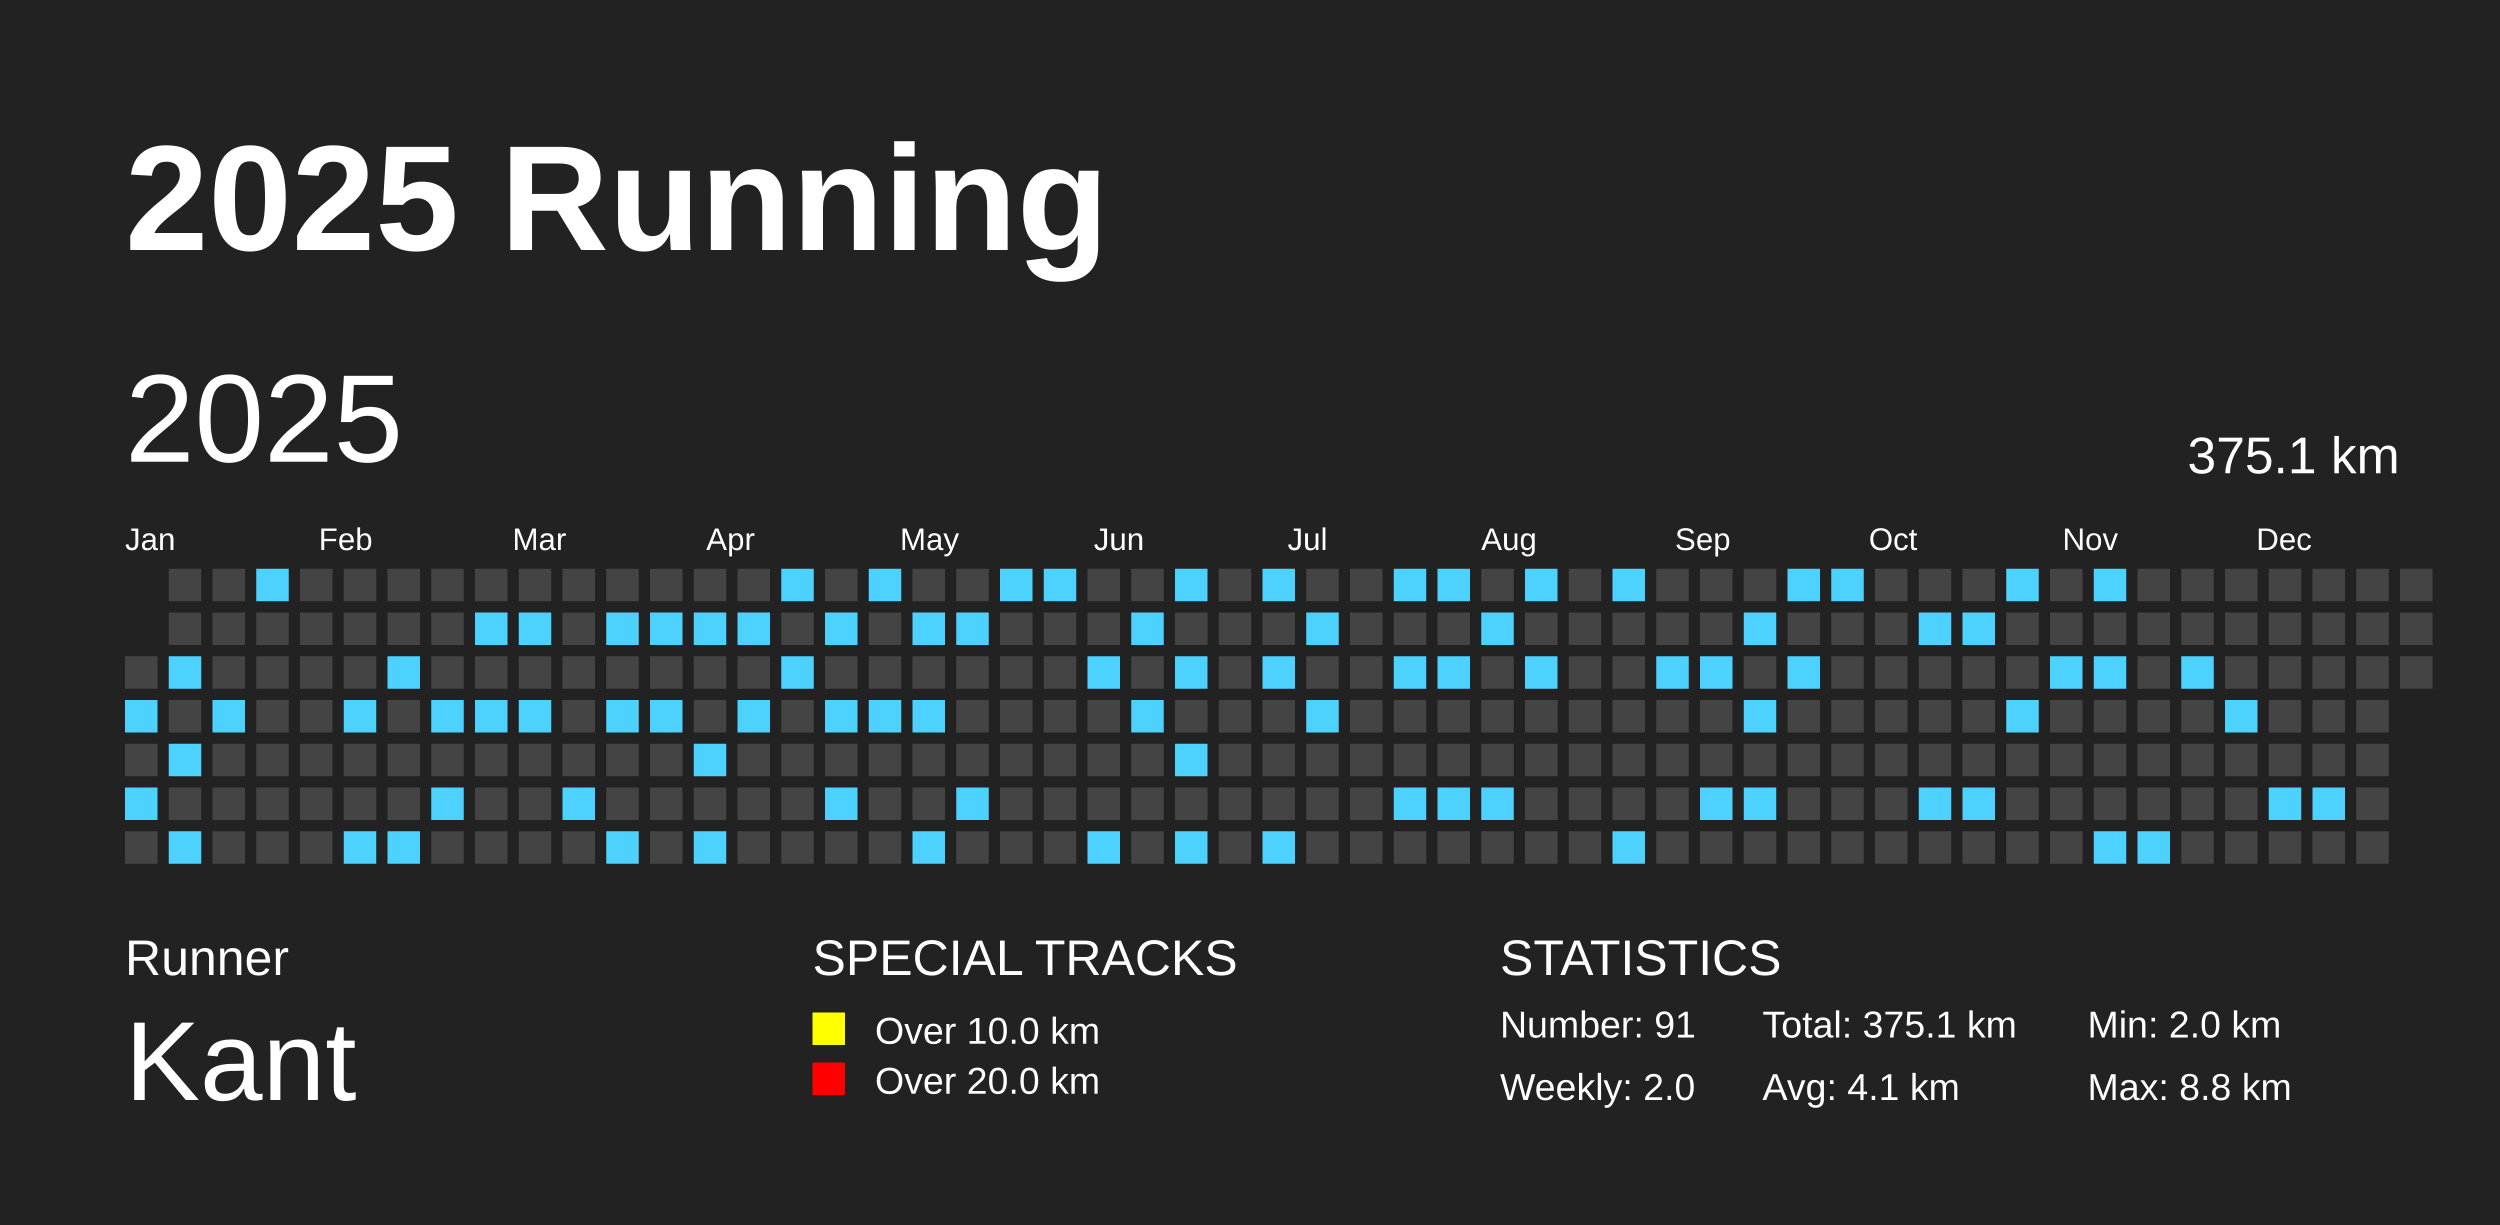
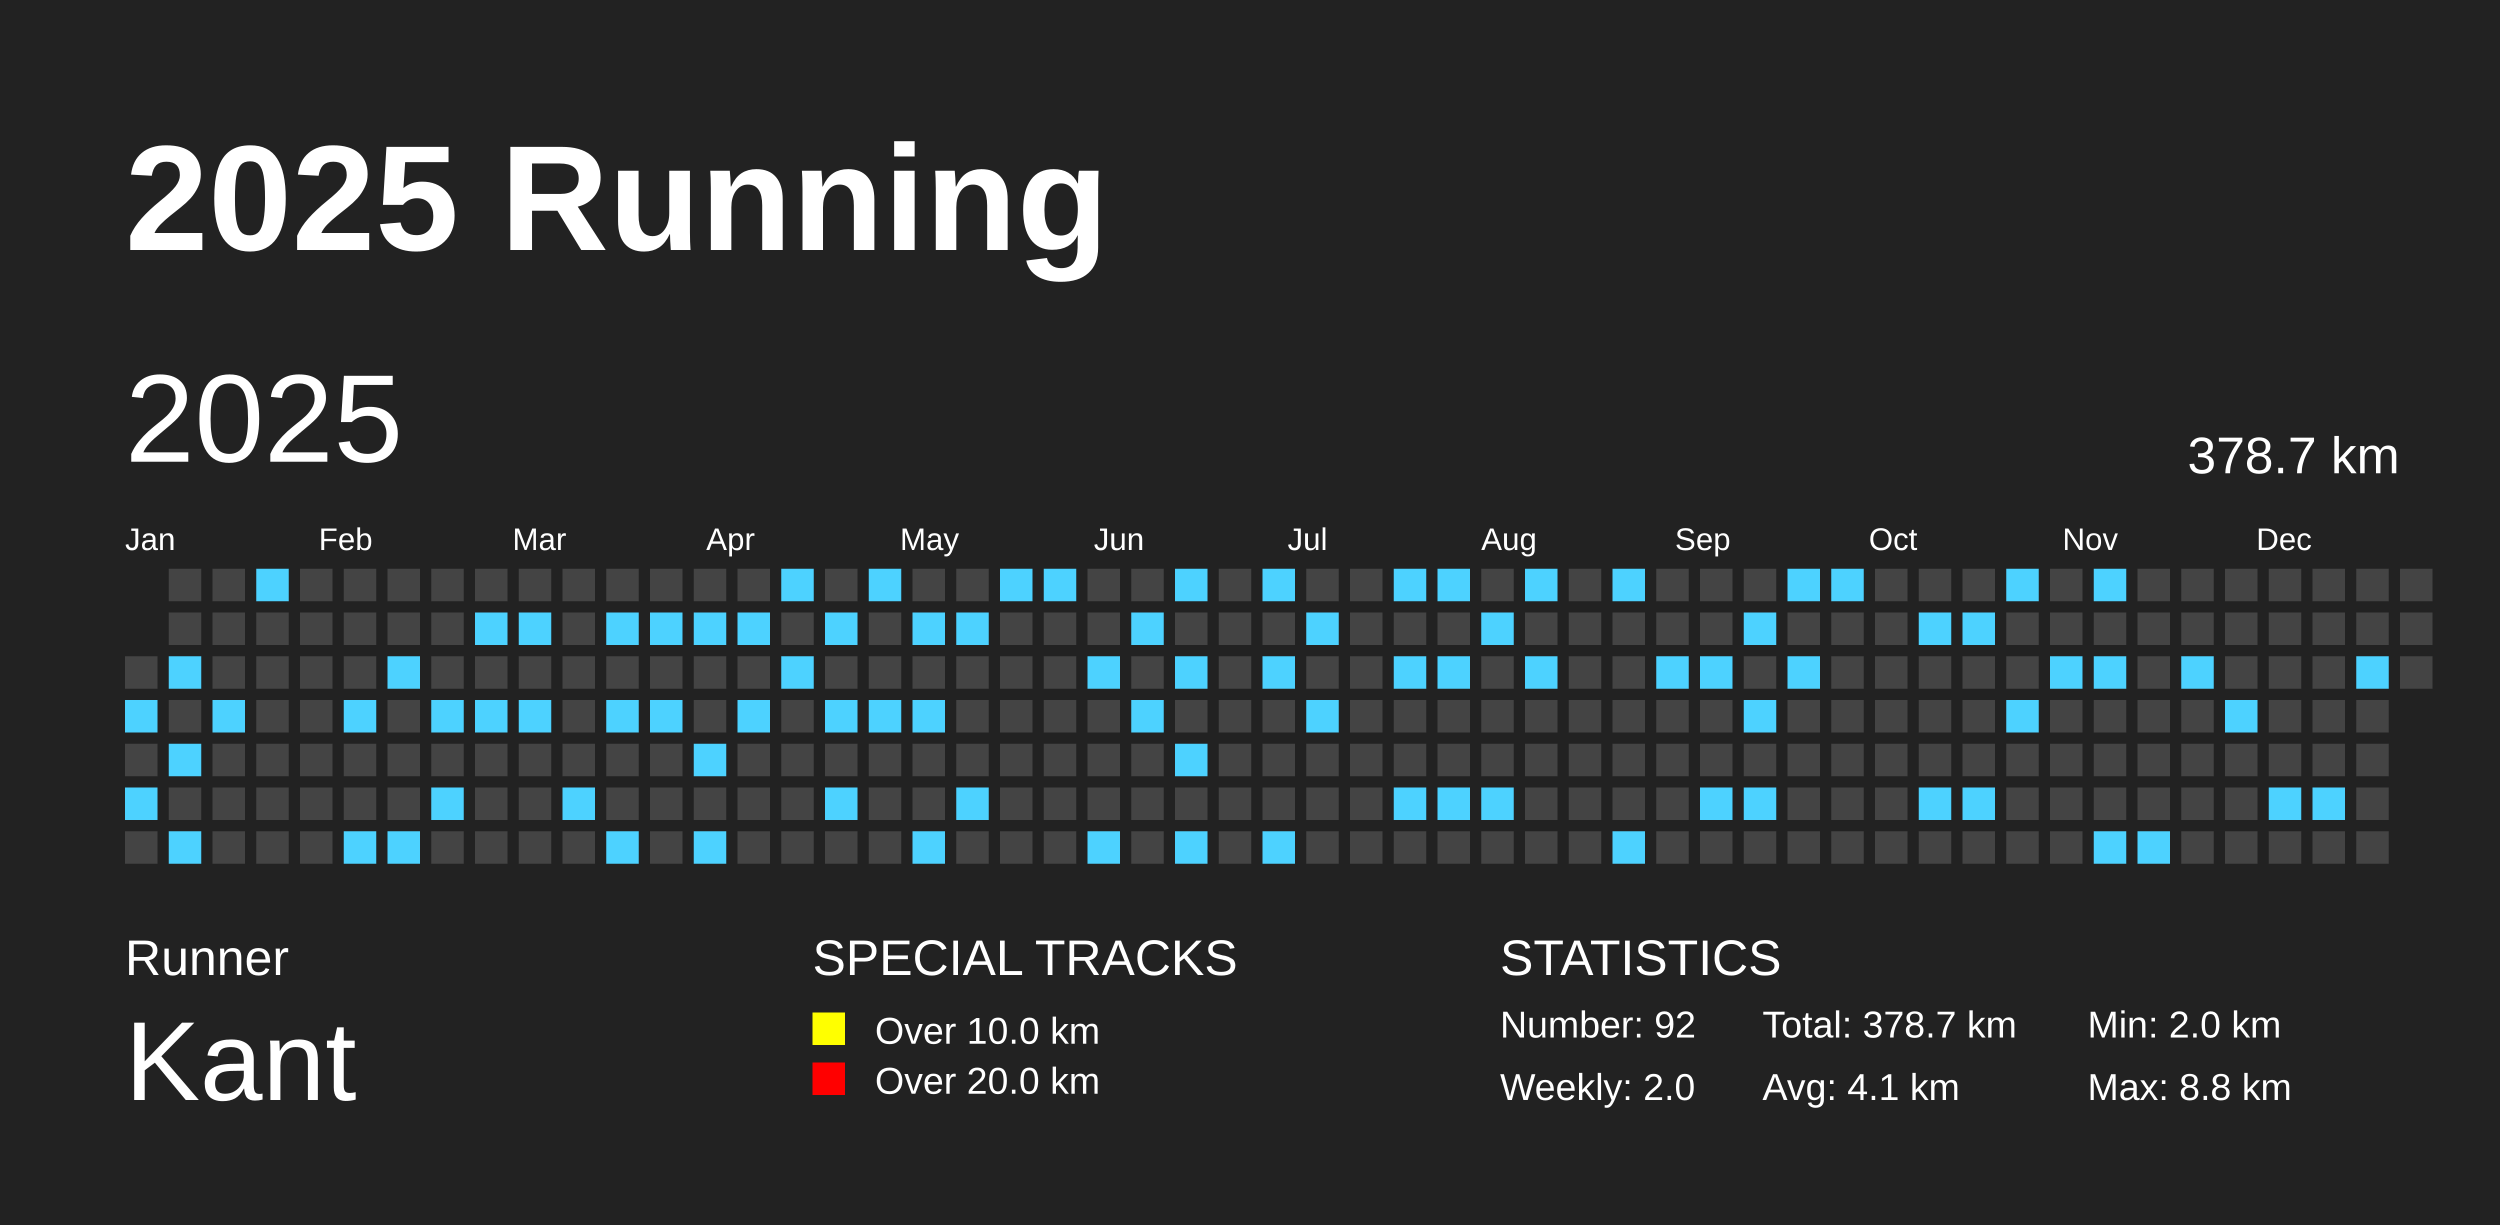
<svg xmlns="http://www.w3.org/2000/svg" baseProfile="full" height="98mm" version="1.1" viewBox="0,0,200,98" width="200mm">
  <defs />
  <rect fill="#222222" height="98" width="200" x="0" y="0" />
  <text fill="#FFFFFF" style="font-size:12px; font-family:Arial; font-weight:bold;" x="10" y="20">2025 Running</text>
  <text fill="#FFFFFF" style="font-size:4px; font-family:Arial" x="10" y="78">Runner</text>
  <text fill="#FFFFFF" style="font-size:9px; font-family:Arial" x="10" y="88">Kant</text>
  <text fill="#FFFFFF" style="font-size:4px; font-family:Arial" x="65" y="78">SPECIAL TRACKS</text>
  <rect fill="yellow" height="2.6" width="2.6" x="65" y="81" />
  <text fill="#FFFFFF" style="font-size:3px; font-family:Arial" x="70" y="83.5">Over 10.0 km</text>
  <rect fill="red" height="2.6" width="2.6" x="65" y="85" />
  <text fill="#FFFFFF" style="font-size:3px; font-family:Arial" x="70" y="87.5">Over 20.0 km</text>
  <text fill="#FFFFFF" style="font-size:4px; font-family:Arial" x="120" y="78">STATISTICS</text>
-   <text fill="#FFFFFF" style="font-size:3px; font-family:Arial" x="120" y="83">Number: 91</text>
+   <text fill="#FFFFFF" style="font-size:3px; font-family:Arial" x="120" y="83">Number: 92</text>
  <text fill="#FFFFFF" style="font-size:3px; font-family:Arial" x="120" y="88">Weekly: 2.0</text>
-   <text fill="#FFFFFF" style="font-size:3px; font-family:Arial" x="141" y="83">Total: 375.1 km</text>
+   <text fill="#FFFFFF" style="font-size:3px; font-family:Arial" x="141" y="83">Total: 378.7 km</text>
  <text fill="#FFFFFF" style="font-size:3px; font-family:Arial" x="141" y="88">Avg: 4.1 km</text>
  <text fill="#FFFFFF" style="font-size:3px; font-family:Arial" x="167" y="83">Min: 2.0 km</text>
  <text fill="#FFFFFF" style="font-size:3px; font-family:Arial" x="167" y="88">Max: 8.8 km</text>
  <text dominant-baseline="hanging" fill="#FFFFFF" style="font-size:10.0px; font-family:Arial;" x="10" y="30">2025</text>
-   <text dominant-baseline="hanging" fill="#FFFFFF" style="font-size:4.125px; font-family:Arial;" x="175" y="35">375.1 km</text>
+   <text dominant-baseline="hanging" fill="#FFFFFF" style="font-size:4.125px; font-family:Arial;" x="175" y="35">378.7 km</text>
  <text fill="#FFFFFF" style="font-size:2.5px; font-family:Arial" x="10.0" y="44">Jan</text>
  <text fill="#FFFFFF" style="font-size:2.5px; font-family:Arial" x="25.5" y="44">Feb</text>
  <text fill="#FFFFFF" style="font-size:2.5px; font-family:Arial" x="41.0" y="44">Mar</text>
  <text fill="#FFFFFF" style="font-size:2.5px; font-family:Arial" x="56.5" y="44">Apr</text>
  <text fill="#FFFFFF" style="font-size:2.5px; font-family:Arial" x="72.0" y="44">May</text>
  <text fill="#FFFFFF" style="font-size:2.5px; font-family:Arial" x="87.5" y="44">Jun</text>
  <text fill="#FFFFFF" style="font-size:2.5px; font-family:Arial" x="103.0" y="44">Jul</text>
  <text fill="#FFFFFF" style="font-size:2.5px; font-family:Arial" x="118.5" y="44">Aug</text>
  <text fill="#FFFFFF" style="font-size:2.5px; font-family:Arial" x="134.0" y="44">Sep</text>
  <text fill="#FFFFFF" style="font-size:2.5px; font-family:Arial" x="149.5" y="44">Oct</text>
  <text fill="#FFFFFF" style="font-size:2.5px; font-family:Arial" x="165.0" y="44">Nov</text>
  <text fill="#FFFFFF" style="font-size:2.5px; font-family:Arial" x="180.5" y="44">Dec</text>
  <rect fill="#444444" height="2.6" width="2.6" x="10.0" y="52.5" />
  <rect fill="#4DD2FF" height="2.6" width="2.6" x="10.0" y="56.0" />
  <rect fill="#444444" height="2.6" width="2.6" x="10.0" y="59.5" />
  <rect fill="#4DD2FF" height="2.6" width="2.6" x="10.0" y="63.0" />
  <rect fill="#444444" height="2.6" width="2.6" x="10.0" y="66.5" />
  <rect fill="#444444" height="2.6" width="2.6" x="13.5" y="45.5" />
  <rect fill="#444444" height="2.6" width="2.6" x="13.5" y="49.0" />
  <rect fill="#4DD2FF" height="2.6" width="2.6" x="13.5" y="52.5" />
  <rect fill="#444444" height="2.6" width="2.6" x="13.5" y="56.0" />
  <rect fill="#4DD2FF" height="2.6" width="2.6" x="13.5" y="59.5" />
  <rect fill="#444444" height="2.6" width="2.6" x="13.5" y="63.0" />
  <rect fill="#4DD2FF" height="2.6" width="2.6" x="13.5" y="66.5" />
  <rect fill="#444444" height="2.6" width="2.6" x="17.0" y="45.5" />
  <rect fill="#444444" height="2.6" width="2.6" x="17.0" y="49.0" />
  <rect fill="#444444" height="2.6" width="2.6" x="17.0" y="52.5" />
  <rect fill="#4DD2FF" height="2.6" width="2.6" x="17.0" y="56.0" />
  <rect fill="#444444" height="2.6" width="2.6" x="17.0" y="59.5" />
  <rect fill="#444444" height="2.6" width="2.6" x="17.0" y="63.0" />
  <rect fill="#444444" height="2.6" width="2.6" x="17.0" y="66.5" />
  <rect fill="#4DD2FF" height="2.6" width="2.6" x="20.5" y="45.5" />
  <rect fill="#444444" height="2.6" width="2.6" x="20.5" y="49.0" />
  <rect fill="#444444" height="2.6" width="2.6" x="20.5" y="52.5" />
  <rect fill="#444444" height="2.6" width="2.6" x="20.5" y="56.0" />
  <rect fill="#444444" height="2.6" width="2.6" x="20.5" y="59.5" />
  <rect fill="#444444" height="2.6" width="2.6" x="20.5" y="63.0" />
  <rect fill="#444444" height="2.6" width="2.6" x="20.5" y="66.5" />
  <rect fill="#444444" height="2.6" width="2.6" x="24.0" y="45.5" />
  <rect fill="#444444" height="2.6" width="2.6" x="24.0" y="49.0" />
  <rect fill="#444444" height="2.6" width="2.6" x="24.0" y="52.5" />
  <rect fill="#444444" height="2.6" width="2.6" x="24.0" y="56.0" />
  <rect fill="#444444" height="2.6" width="2.6" x="24.0" y="59.5" />
  <rect fill="#444444" height="2.6" width="2.6" x="24.0" y="63.0" />
  <rect fill="#444444" height="2.6" width="2.6" x="24.0" y="66.5" />
  <rect fill="#444444" height="2.6" width="2.6" x="27.5" y="45.5" />
  <rect fill="#444444" height="2.6" width="2.6" x="27.5" y="49.0" />
  <rect fill="#444444" height="2.6" width="2.6" x="27.5" y="52.5" />
  <rect fill="#4DD2FF" height="2.6" width="2.6" x="27.5" y="56.0" />
  <rect fill="#444444" height="2.6" width="2.6" x="27.5" y="59.5" />
  <rect fill="#444444" height="2.6" width="2.6" x="27.5" y="63.0" />
  <rect fill="#4DD2FF" height="2.6" width="2.6" x="27.5" y="66.5" />
  <rect fill="#444444" height="2.6" width="2.6" x="31.0" y="45.5" />
  <rect fill="#444444" height="2.6" width="2.6" x="31.0" y="49.0" />
  <rect fill="#4DD2FF" height="2.6" width="2.6" x="31.0" y="52.5" />
  <rect fill="#444444" height="2.6" width="2.6" x="31.0" y="56.0" />
  <rect fill="#444444" height="2.6" width="2.6" x="31.0" y="59.5" />
  <rect fill="#444444" height="2.6" width="2.6" x="31.0" y="63.0" />
  <rect fill="#4DD2FF" height="2.6" width="2.6" x="31.0" y="66.5" />
  <rect fill="#444444" height="2.6" width="2.6" x="34.5" y="45.5" />
  <rect fill="#444444" height="2.6" width="2.6" x="34.5" y="49.0" />
  <rect fill="#444444" height="2.6" width="2.6" x="34.5" y="52.5" />
  <rect fill="#4DD2FF" height="2.6" width="2.6" x="34.5" y="56.0" />
  <rect fill="#444444" height="2.6" width="2.6" x="34.5" y="59.5" />
  <rect fill="#4DD2FF" height="2.6" width="2.6" x="34.5" y="63.0" />
  <rect fill="#444444" height="2.6" width="2.6" x="34.5" y="66.5" />
  <rect fill="#444444" height="2.6" width="2.6" x="38.0" y="45.5" />
  <rect fill="#4DD2FF" height="2.6" width="2.6" x="38.0" y="49.0" />
  <rect fill="#444444" height="2.6" width="2.6" x="38.0" y="52.5" />
  <rect fill="#4DD2FF" height="2.6" width="2.6" x="38.0" y="56.0" />
  <rect fill="#444444" height="2.6" width="2.6" x="38.0" y="59.5" />
  <rect fill="#444444" height="2.6" width="2.6" x="38.0" y="63.0" />
  <rect fill="#444444" height="2.6" width="2.6" x="38.0" y="66.5" />
  <rect fill="#444444" height="2.6" width="2.6" x="41.5" y="45.5" />
  <rect fill="#4DD2FF" height="2.6" width="2.6" x="41.5" y="49.0" />
  <rect fill="#444444" height="2.6" width="2.6" x="41.5" y="52.5" />
  <rect fill="#4DD2FF" height="2.6" width="2.6" x="41.5" y="56.0" />
  <rect fill="#444444" height="2.6" width="2.6" x="41.5" y="59.5" />
  <rect fill="#444444" height="2.6" width="2.6" x="41.5" y="63.0" />
  <rect fill="#444444" height="2.6" width="2.6" x="41.5" y="66.5" />
  <rect fill="#444444" height="2.6" width="2.6" x="45.0" y="45.5" />
  <rect fill="#444444" height="2.6" width="2.6" x="45.0" y="49.0" />
  <rect fill="#444444" height="2.6" width="2.6" x="45.0" y="52.5" />
  <rect fill="#444444" height="2.6" width="2.6" x="45.0" y="56.0" />
  <rect fill="#444444" height="2.6" width="2.6" x="45.0" y="59.5" />
  <rect fill="#4DD2FF" height="2.6" width="2.6" x="45.0" y="63.0" />
  <rect fill="#444444" height="2.6" width="2.6" x="45.0" y="66.5" />
  <rect fill="#444444" height="2.6" width="2.6" x="48.5" y="45.5" />
  <rect fill="#4DD2FF" height="2.6" width="2.6" x="48.5" y="49.0" />
  <rect fill="#444444" height="2.6" width="2.6" x="48.5" y="52.5" />
  <rect fill="#4DD2FF" height="2.6" width="2.6" x="48.5" y="56.0" />
  <rect fill="#444444" height="2.6" width="2.6" x="48.5" y="59.5" />
  <rect fill="#444444" height="2.6" width="2.6" x="48.5" y="63.0" />
  <rect fill="#4DD2FF" height="2.6" width="2.6" x="48.5" y="66.5" />
  <rect fill="#444444" height="2.6" width="2.6" x="52.0" y="45.5" />
  <rect fill="#4DD2FF" height="2.6" width="2.6" x="52.0" y="49.0" />
  <rect fill="#444444" height="2.6" width="2.6" x="52.0" y="52.5" />
  <rect fill="#4DD2FF" height="2.6" width="2.6" x="52.0" y="56.0" />
  <rect fill="#444444" height="2.6" width="2.6" x="52.0" y="59.5" />
  <rect fill="#444444" height="2.6" width="2.6" x="52.0" y="63.0" />
  <rect fill="#444444" height="2.6" width="2.6" x="52.0" y="66.5" />
  <rect fill="#444444" height="2.6" width="2.6" x="55.5" y="45.5" />
  <rect fill="#4DD2FF" height="2.6" width="2.6" x="55.5" y="49.0" />
  <rect fill="#444444" height="2.6" width="2.6" x="55.5" y="52.5" />
  <rect fill="#444444" height="2.6" width="2.6" x="55.5" y="56.0" />
  <rect fill="#4DD2FF" height="2.6" width="2.6" x="55.5" y="59.5" />
  <rect fill="#444444" height="2.6" width="2.6" x="55.5" y="63.0" />
  <rect fill="#4DD2FF" height="2.6" width="2.6" x="55.5" y="66.5" />
  <rect fill="#444444" height="2.6" width="2.6" x="59.0" y="45.5" />
  <rect fill="#4DD2FF" height="2.6" width="2.6" x="59.0" y="49.0" />
  <rect fill="#444444" height="2.6" width="2.6" x="59.0" y="52.5" />
  <rect fill="#4DD2FF" height="2.6" width="2.6" x="59.0" y="56.0" />
  <rect fill="#444444" height="2.6" width="2.6" x="59.0" y="59.5" />
  <rect fill="#444444" height="2.6" width="2.6" x="59.0" y="63.0" />
  <rect fill="#444444" height="2.6" width="2.6" x="59.0" y="66.5" />
  <rect fill="#4DD2FF" height="2.6" width="2.6" x="62.5" y="45.5" />
  <rect fill="#444444" height="2.6" width="2.6" x="62.5" y="49.0" />
  <rect fill="#4DD2FF" height="2.6" width="2.6" x="62.5" y="52.5" />
  <rect fill="#444444" height="2.6" width="2.6" x="62.5" y="56.0" />
  <rect fill="#444444" height="2.6" width="2.6" x="62.5" y="59.5" />
  <rect fill="#444444" height="2.6" width="2.6" x="62.5" y="63.0" />
  <rect fill="#444444" height="2.6" width="2.6" x="62.5" y="66.5" />
  <rect fill="#444444" height="2.6" width="2.6" x="66.0" y="45.5" />
  <rect fill="#4DD2FF" height="2.6" width="2.6" x="66.0" y="49.0" />
  <rect fill="#444444" height="2.6" width="2.6" x="66.0" y="52.5" />
  <rect fill="#4DD2FF" height="2.6" width="2.6" x="66.0" y="56.0" />
  <rect fill="#444444" height="2.6" width="2.6" x="66.0" y="59.5" />
  <rect fill="#4DD2FF" height="2.6" width="2.6" x="66.0" y="63.0" />
  <rect fill="#444444" height="2.6" width="2.6" x="66.0" y="66.5" />
  <rect fill="#4DD2FF" height="2.6" width="2.6" x="69.5" y="45.5" />
  <rect fill="#444444" height="2.6" width="2.6" x="69.5" y="49.0" />
  <rect fill="#444444" height="2.6" width="2.6" x="69.5" y="52.5" />
  <rect fill="#4DD2FF" height="2.6" width="2.6" x="69.5" y="56.0" />
  <rect fill="#444444" height="2.6" width="2.6" x="69.5" y="59.5" />
  <rect fill="#444444" height="2.6" width="2.6" x="69.5" y="63.0" />
  <rect fill="#444444" height="2.6" width="2.6" x="69.5" y="66.5" />
  <rect fill="#444444" height="2.6" width="2.6" x="73.0" y="45.5" />
  <rect fill="#4DD2FF" height="2.6" width="2.6" x="73.0" y="49.0" />
  <rect fill="#444444" height="2.6" width="2.6" x="73.0" y="52.5" />
  <rect fill="#4DD2FF" height="2.6" width="2.6" x="73.0" y="56.0" />
  <rect fill="#444444" height="2.6" width="2.6" x="73.0" y="59.5" />
  <rect fill="#444444" height="2.6" width="2.6" x="73.0" y="63.0" />
  <rect fill="#4DD2FF" height="2.6" width="2.6" x="73.0" y="66.5" />
  <rect fill="#444444" height="2.6" width="2.6" x="76.5" y="45.5" />
  <rect fill="#4DD2FF" height="2.6" width="2.6" x="76.5" y="49.0" />
  <rect fill="#444444" height="2.6" width="2.6" x="76.5" y="52.5" />
  <rect fill="#444444" height="2.6" width="2.6" x="76.5" y="56.0" />
  <rect fill="#444444" height="2.6" width="2.6" x="76.5" y="59.5" />
  <rect fill="#4DD2FF" height="2.6" width="2.6" x="76.5" y="63.0" />
  <rect fill="#444444" height="2.6" width="2.6" x="76.5" y="66.5" />
  <rect fill="#4DD2FF" height="2.6" width="2.6" x="80.0" y="45.5" />
  <rect fill="#444444" height="2.6" width="2.6" x="80.0" y="49.0" />
  <rect fill="#444444" height="2.6" width="2.6" x="80.0" y="52.5" />
  <rect fill="#444444" height="2.6" width="2.6" x="80.0" y="56.0" />
  <rect fill="#444444" height="2.6" width="2.6" x="80.0" y="59.5" />
  <rect fill="#444444" height="2.6" width="2.6" x="80.0" y="63.0" />
  <rect fill="#444444" height="2.6" width="2.6" x="80.0" y="66.5" />
  <rect fill="#4DD2FF" height="2.6" width="2.6" x="83.5" y="45.5" />
  <rect fill="#444444" height="2.6" width="2.6" x="83.5" y="49.0" />
  <rect fill="#444444" height="2.6" width="2.6" x="83.5" y="52.5" />
  <rect fill="#444444" height="2.6" width="2.6" x="83.5" y="56.0" />
  <rect fill="#444444" height="2.6" width="2.6" x="83.5" y="59.5" />
  <rect fill="#444444" height="2.6" width="2.6" x="83.5" y="63.0" />
  <rect fill="#444444" height="2.6" width="2.6" x="83.5" y="66.5" />
  <rect fill="#444444" height="2.6" width="2.6" x="87.0" y="45.5" />
  <rect fill="#444444" height="2.6" width="2.6" x="87.0" y="49.0" />
  <rect fill="#4DD2FF" height="2.6" width="2.6" x="87.0" y="52.5" />
  <rect fill="#444444" height="2.6" width="2.6" x="87.0" y="56.0" />
  <rect fill="#444444" height="2.6" width="2.6" x="87.0" y="59.5" />
  <rect fill="#444444" height="2.6" width="2.6" x="87.0" y="63.0" />
  <rect fill="#4DD2FF" height="2.6" width="2.6" x="87.0" y="66.5" />
  <rect fill="#444444" height="2.6" width="2.6" x="90.5" y="45.5" />
  <rect fill="#4DD2FF" height="2.6" width="2.6" x="90.5" y="49.0" />
  <rect fill="#444444" height="2.6" width="2.6" x="90.5" y="52.5" />
  <rect fill="#4DD2FF" height="2.6" width="2.6" x="90.5" y="56.0" />
  <rect fill="#444444" height="2.6" width="2.6" x="90.5" y="59.5" />
  <rect fill="#444444" height="2.6" width="2.6" x="90.5" y="63.0" />
  <rect fill="#444444" height="2.6" width="2.6" x="90.5" y="66.5" />
  <rect fill="#4DD2FF" height="2.6" width="2.6" x="94.0" y="45.5" />
  <rect fill="#444444" height="2.6" width="2.6" x="94.0" y="49.0" />
  <rect fill="#4DD2FF" height="2.6" width="2.6" x="94.0" y="52.5" />
  <rect fill="#444444" height="2.6" width="2.6" x="94.0" y="56.0" />
  <rect fill="#4DD2FF" height="2.6" width="2.6" x="94.0" y="59.5" />
  <rect fill="#444444" height="2.6" width="2.6" x="94.0" y="63.0" />
  <rect fill="#4DD2FF" height="2.6" width="2.6" x="94.0" y="66.5" />
  <rect fill="#444444" height="2.6" width="2.6" x="97.5" y="45.5" />
  <rect fill="#444444" height="2.6" width="2.6" x="97.5" y="49.0" />
  <rect fill="#444444" height="2.6" width="2.6" x="97.5" y="52.5" />
  <rect fill="#444444" height="2.6" width="2.6" x="97.5" y="56.0" />
  <rect fill="#444444" height="2.6" width="2.6" x="97.5" y="59.5" />
  <rect fill="#444444" height="2.6" width="2.6" x="97.5" y="63.0" />
  <rect fill="#444444" height="2.6" width="2.6" x="97.5" y="66.5" />
  <rect fill="#4DD2FF" height="2.6" width="2.6" x="101.0" y="45.5" />
  <rect fill="#444444" height="2.6" width="2.6" x="101.0" y="49.0" />
  <rect fill="#4DD2FF" height="2.6" width="2.6" x="101.0" y="52.5" />
  <rect fill="#444444" height="2.6" width="2.6" x="101.0" y="56.0" />
  <rect fill="#444444" height="2.6" width="2.6" x="101.0" y="59.5" />
  <rect fill="#444444" height="2.6" width="2.6" x="101.0" y="63.0" />
  <rect fill="#4DD2FF" height="2.6" width="2.6" x="101.0" y="66.5" />
  <rect fill="#444444" height="2.6" width="2.6" x="104.5" y="45.5" />
  <rect fill="#4DD2FF" height="2.6" width="2.6" x="104.5" y="49.0" />
  <rect fill="#444444" height="2.6" width="2.6" x="104.5" y="52.5" />
  <rect fill="#4DD2FF" height="2.6" width="2.6" x="104.5" y="56.0" />
  <rect fill="#444444" height="2.6" width="2.6" x="104.5" y="59.5" />
  <rect fill="#444444" height="2.6" width="2.6" x="104.5" y="63.0" />
  <rect fill="#444444" height="2.6" width="2.6" x="104.5" y="66.5" />
  <rect fill="#444444" height="2.6" width="2.6" x="108.0" y="45.5" />
  <rect fill="#444444" height="2.6" width="2.6" x="108.0" y="49.0" />
  <rect fill="#444444" height="2.6" width="2.6" x="108.0" y="52.5" />
  <rect fill="#444444" height="2.6" width="2.6" x="108.0" y="56.0" />
  <rect fill="#444444" height="2.6" width="2.6" x="108.0" y="59.5" />
  <rect fill="#444444" height="2.6" width="2.6" x="108.0" y="63.0" />
  <rect fill="#444444" height="2.6" width="2.6" x="108.0" y="66.5" />
  <rect fill="#4DD2FF" height="2.6" width="2.6" x="111.5" y="45.5" />
  <rect fill="#444444" height="2.6" width="2.6" x="111.5" y="49.0" />
  <rect fill="#4DD2FF" height="2.6" width="2.6" x="111.5" y="52.5" />
  <rect fill="#444444" height="2.6" width="2.6" x="111.5" y="56.0" />
  <rect fill="#444444" height="2.6" width="2.6" x="111.5" y="59.5" />
  <rect fill="#4DD2FF" height="2.6" width="2.6" x="111.5" y="63.0" />
  <rect fill="#444444" height="2.6" width="2.6" x="111.5" y="66.5" />
  <rect fill="#4DD2FF" height="2.6" width="2.6" x="115.0" y="45.5" />
  <rect fill="#444444" height="2.6" width="2.6" x="115.0" y="49.0" />
  <rect fill="#4DD2FF" height="2.6" width="2.6" x="115.0" y="52.5" />
  <rect fill="#444444" height="2.6" width="2.6" x="115.0" y="56.0" />
  <rect fill="#444444" height="2.6" width="2.6" x="115.0" y="59.5" />
  <rect fill="#4DD2FF" height="2.6" width="2.6" x="115.0" y="63.0" />
  <rect fill="#444444" height="2.6" width="2.6" x="115.0" y="66.5" />
  <rect fill="#444444" height="2.6" width="2.6" x="118.5" y="45.5" />
  <rect fill="#4DD2FF" height="2.6" width="2.6" x="118.5" y="49.0" />
  <rect fill="#444444" height="2.6" width="2.6" x="118.5" y="52.5" />
  <rect fill="#444444" height="2.6" width="2.6" x="118.5" y="56.0" />
  <rect fill="#444444" height="2.6" width="2.6" x="118.5" y="59.5" />
  <rect fill="#4DD2FF" height="2.6" width="2.6" x="118.5" y="63.0" />
  <rect fill="#444444" height="2.6" width="2.6" x="118.5" y="66.5" />
  <rect fill="#4DD2FF" height="2.6" width="2.6" x="122.0" y="45.5" />
  <rect fill="#444444" height="2.6" width="2.6" x="122.0" y="49.0" />
  <rect fill="#4DD2FF" height="2.6" width="2.6" x="122.0" y="52.5" />
  <rect fill="#444444" height="2.6" width="2.6" x="122.0" y="56.0" />
  <rect fill="#444444" height="2.6" width="2.6" x="122.0" y="59.5" />
  <rect fill="#444444" height="2.6" width="2.6" x="122.0" y="63.0" />
  <rect fill="#444444" height="2.6" width="2.6" x="122.0" y="66.5" />
  <rect fill="#444444" height="2.6" width="2.6" x="125.5" y="45.5" />
  <rect fill="#444444" height="2.6" width="2.6" x="125.5" y="49.0" />
  <rect fill="#444444" height="2.6" width="2.6" x="125.5" y="52.5" />
  <rect fill="#444444" height="2.6" width="2.6" x="125.5" y="56.0" />
  <rect fill="#444444" height="2.6" width="2.6" x="125.5" y="59.5" />
  <rect fill="#444444" height="2.6" width="2.6" x="125.5" y="63.0" />
  <rect fill="#444444" height="2.6" width="2.6" x="125.5" y="66.5" />
  <rect fill="#4DD2FF" height="2.6" width="2.6" x="129.0" y="45.5" />
  <rect fill="#444444" height="2.6" width="2.6" x="129.0" y="49.0" />
  <rect fill="#444444" height="2.6" width="2.6" x="129.0" y="52.5" />
  <rect fill="#444444" height="2.6" width="2.6" x="129.0" y="56.0" />
  <rect fill="#444444" height="2.6" width="2.6" x="129.0" y="59.5" />
  <rect fill="#444444" height="2.6" width="2.6" x="129.0" y="63.0" />
  <rect fill="#4DD2FF" height="2.6" width="2.6" x="129.0" y="66.5" />
  <rect fill="#444444" height="2.6" width="2.6" x="132.5" y="45.5" />
  <rect fill="#444444" height="2.6" width="2.6" x="132.5" y="49.0" />
  <rect fill="#4DD2FF" height="2.6" width="2.6" x="132.5" y="52.5" />
  <rect fill="#444444" height="2.6" width="2.6" x="132.5" y="56.0" />
  <rect fill="#444444" height="2.6" width="2.6" x="132.5" y="59.5" />
  <rect fill="#444444" height="2.6" width="2.6" x="132.5" y="63.0" />
  <rect fill="#444444" height="2.6" width="2.6" x="132.5" y="66.5" />
  <rect fill="#444444" height="2.6" width="2.6" x="136.0" y="45.5" />
  <rect fill="#444444" height="2.6" width="2.6" x="136.0" y="49.0" />
  <rect fill="#4DD2FF" height="2.6" width="2.6" x="136.0" y="52.5" />
  <rect fill="#444444" height="2.6" width="2.6" x="136.0" y="56.0" />
  <rect fill="#444444" height="2.6" width="2.6" x="136.0" y="59.5" />
  <rect fill="#4DD2FF" height="2.6" width="2.6" x="136.0" y="63.0" />
  <rect fill="#444444" height="2.6" width="2.6" x="136.0" y="66.5" />
  <rect fill="#444444" height="2.6" width="2.6" x="139.5" y="45.5" />
  <rect fill="#4DD2FF" height="2.6" width="2.6" x="139.5" y="49.0" />
  <rect fill="#444444" height="2.6" width="2.6" x="139.5" y="52.5" />
  <rect fill="#4DD2FF" height="2.6" width="2.6" x="139.5" y="56.0" />
  <rect fill="#444444" height="2.6" width="2.6" x="139.5" y="59.5" />
  <rect fill="#4DD2FF" height="2.6" width="2.6" x="139.5" y="63.0" />
  <rect fill="#444444" height="2.6" width="2.6" x="139.5" y="66.5" />
  <rect fill="#4DD2FF" height="2.6" width="2.6" x="143.0" y="45.5" />
  <rect fill="#444444" height="2.6" width="2.6" x="143.0" y="49.0" />
  <rect fill="#4DD2FF" height="2.6" width="2.6" x="143.0" y="52.5" />
  <rect fill="#444444" height="2.6" width="2.6" x="143.0" y="56.0" />
  <rect fill="#444444" height="2.6" width="2.6" x="143.0" y="59.5" />
  <rect fill="#444444" height="2.6" width="2.6" x="143.0" y="63.0" />
  <rect fill="#444444" height="2.6" width="2.6" x="143.0" y="66.5" />
  <rect fill="#4DD2FF" height="2.6" width="2.6" x="146.5" y="45.5" />
  <rect fill="#444444" height="2.6" width="2.6" x="146.5" y="49.0" />
  <rect fill="#444444" height="2.6" width="2.6" x="146.5" y="52.5" />
  <rect fill="#444444" height="2.6" width="2.6" x="146.5" y="56.0" />
  <rect fill="#444444" height="2.6" width="2.6" x="146.5" y="59.5" />
  <rect fill="#444444" height="2.6" width="2.6" x="146.5" y="63.0" />
  <rect fill="#444444" height="2.6" width="2.6" x="146.5" y="66.5" />
  <rect fill="#444444" height="2.6" width="2.6" x="150.0" y="45.5" />
  <rect fill="#444444" height="2.6" width="2.6" x="150.0" y="49.0" />
  <rect fill="#444444" height="2.6" width="2.6" x="150.0" y="52.5" />
  <rect fill="#444444" height="2.6" width="2.6" x="150.0" y="56.0" />
  <rect fill="#444444" height="2.6" width="2.6" x="150.0" y="59.5" />
  <rect fill="#444444" height="2.6" width="2.6" x="150.0" y="63.0" />
  <rect fill="#444444" height="2.6" width="2.6" x="150.0" y="66.5" />
  <rect fill="#444444" height="2.6" width="2.6" x="153.5" y="45.5" />
  <rect fill="#4DD2FF" height="2.6" width="2.6" x="153.5" y="49.0" />
  <rect fill="#444444" height="2.6" width="2.6" x="153.5" y="52.5" />
  <rect fill="#444444" height="2.6" width="2.6" x="153.5" y="56.0" />
  <rect fill="#444444" height="2.6" width="2.6" x="153.5" y="59.5" />
  <rect fill="#4DD2FF" height="2.6" width="2.6" x="153.5" y="63.0" />
  <rect fill="#444444" height="2.6" width="2.6" x="153.5" y="66.5" />
  <rect fill="#444444" height="2.6" width="2.6" x="157.0" y="45.5" />
  <rect fill="#4DD2FF" height="2.6" width="2.6" x="157.0" y="49.0" />
  <rect fill="#444444" height="2.6" width="2.6" x="157.0" y="52.5" />
  <rect fill="#444444" height="2.6" width="2.6" x="157.0" y="56.0" />
  <rect fill="#444444" height="2.6" width="2.6" x="157.0" y="59.5" />
  <rect fill="#4DD2FF" height="2.6" width="2.6" x="157.0" y="63.0" />
  <rect fill="#444444" height="2.6" width="2.6" x="157.0" y="66.5" />
  <rect fill="#4DD2FF" height="2.6" width="2.6" x="160.5" y="45.5" />
  <rect fill="#444444" height="2.6" width="2.6" x="160.5" y="49.0" />
  <rect fill="#444444" height="2.6" width="2.6" x="160.5" y="52.5" />
  <rect fill="#4DD2FF" height="2.6" width="2.6" x="160.5" y="56.0" />
  <rect fill="#444444" height="2.6" width="2.6" x="160.5" y="59.5" />
  <rect fill="#444444" height="2.6" width="2.6" x="160.5" y="63.0" />
  <rect fill="#444444" height="2.6" width="2.6" x="160.5" y="66.5" />
  <rect fill="#444444" height="2.6" width="2.6" x="164.0" y="45.5" />
  <rect fill="#444444" height="2.6" width="2.6" x="164.0" y="49.0" />
  <rect fill="#4DD2FF" height="2.6" width="2.6" x="164.0" y="52.5" />
  <rect fill="#444444" height="2.6" width="2.6" x="164.0" y="56.0" />
  <rect fill="#444444" height="2.6" width="2.6" x="164.0" y="59.5" />
  <rect fill="#444444" height="2.6" width="2.6" x="164.0" y="63.0" />
  <rect fill="#444444" height="2.6" width="2.6" x="164.0" y="66.5" />
  <rect fill="#4DD2FF" height="2.6" width="2.6" x="167.5" y="45.5" />
  <rect fill="#444444" height="2.6" width="2.6" x="167.5" y="49.0" />
  <rect fill="#4DD2FF" height="2.6" width="2.6" x="167.5" y="52.5" />
  <rect fill="#444444" height="2.6" width="2.6" x="167.5" y="56.0" />
  <rect fill="#444444" height="2.6" width="2.6" x="167.5" y="59.5" />
  <rect fill="#444444" height="2.6" width="2.6" x="167.5" y="63.0" />
  <rect fill="#4DD2FF" height="2.6" width="2.6" x="167.5" y="66.5" />
  <rect fill="#444444" height="2.6" width="2.6" x="171.0" y="45.5" />
  <rect fill="#444444" height="2.6" width="2.6" x="171.0" y="49.0" />
  <rect fill="#444444" height="2.6" width="2.6" x="171.0" y="52.5" />
  <rect fill="#444444" height="2.6" width="2.6" x="171.0" y="56.0" />
  <rect fill="#444444" height="2.6" width="2.6" x="171.0" y="59.5" />
  <rect fill="#444444" height="2.6" width="2.6" x="171.0" y="63.0" />
  <rect fill="#4DD2FF" height="2.6" width="2.6" x="171.0" y="66.5" />
  <rect fill="#444444" height="2.6" width="2.6" x="174.5" y="45.5" />
  <rect fill="#444444" height="2.6" width="2.6" x="174.5" y="49.0" />
  <rect fill="#4DD2FF" height="2.6" width="2.6" x="174.5" y="52.5" />
  <rect fill="#444444" height="2.6" width="2.6" x="174.5" y="56.0" />
  <rect fill="#444444" height="2.6" width="2.6" x="174.5" y="59.5" />
  <rect fill="#444444" height="2.6" width="2.6" x="174.5" y="63.0" />
  <rect fill="#444444" height="2.6" width="2.6" x="174.5" y="66.5" />
  <rect fill="#444444" height="2.6" width="2.6" x="178.0" y="45.5" />
  <rect fill="#444444" height="2.6" width="2.6" x="178.0" y="49.0" />
  <rect fill="#444444" height="2.6" width="2.6" x="178.0" y="52.5" />
  <rect fill="#4DD2FF" height="2.6" width="2.6" x="178.0" y="56.0" />
  <rect fill="#444444" height="2.6" width="2.6" x="178.0" y="59.5" />
  <rect fill="#444444" height="2.6" width="2.6" x="178.0" y="63.0" />
  <rect fill="#444444" height="2.6" width="2.6" x="178.0" y="66.5" />
  <rect fill="#444444" height="2.6" width="2.6" x="181.5" y="45.5" />
  <rect fill="#444444" height="2.6" width="2.6" x="181.5" y="49.0" />
  <rect fill="#444444" height="2.6" width="2.6" x="181.5" y="52.5" />
  <rect fill="#444444" height="2.6" width="2.6" x="181.5" y="56.0" />
  <rect fill="#444444" height="2.6" width="2.6" x="181.5" y="59.5" />
  <rect fill="#4DD2FF" height="2.6" width="2.6" x="181.5" y="63.0" />
  <rect fill="#444444" height="2.6" width="2.6" x="181.5" y="66.5" />
  <rect fill="#444444" height="2.6" width="2.6" x="185.0" y="45.5" />
  <rect fill="#444444" height="2.6" width="2.6" x="185.0" y="49.0" />
  <rect fill="#444444" height="2.6" width="2.6" x="185.0" y="52.5" />
  <rect fill="#444444" height="2.6" width="2.6" x="185.0" y="56.0" />
  <rect fill="#444444" height="2.6" width="2.6" x="185.0" y="59.5" />
  <rect fill="#4DD2FF" height="2.6" width="2.6" x="185.0" y="63.0" />
  <rect fill="#444444" height="2.6" width="2.6" x="185.0" y="66.5" />
  <rect fill="#444444" height="2.6" width="2.6" x="188.5" y="45.5" />
  <rect fill="#444444" height="2.6" width="2.6" x="188.5" y="49.0" />
-   <rect fill="#444444" height="2.6" width="2.6" x="188.5" y="52.5" />
+   <rect fill="#4DD2FF" height="2.6" width="2.6" x="188.5" y="52.5" />
  <rect fill="#444444" height="2.6" width="2.6" x="188.5" y="56.0" />
  <rect fill="#444444" height="2.6" width="2.6" x="188.5" y="59.5" />
  <rect fill="#444444" height="2.6" width="2.6" x="188.5" y="63.0" />
  <rect fill="#444444" height="2.6" width="2.6" x="188.5" y="66.5" />
  <rect fill="#444444" height="2.6" width="2.6" x="192.0" y="45.5" />
  <rect fill="#444444" height="2.6" width="2.6" x="192.0" y="49.0" />
  <rect fill="#444444" height="2.6" width="2.6" x="192.0" y="52.5" />
</svg>
